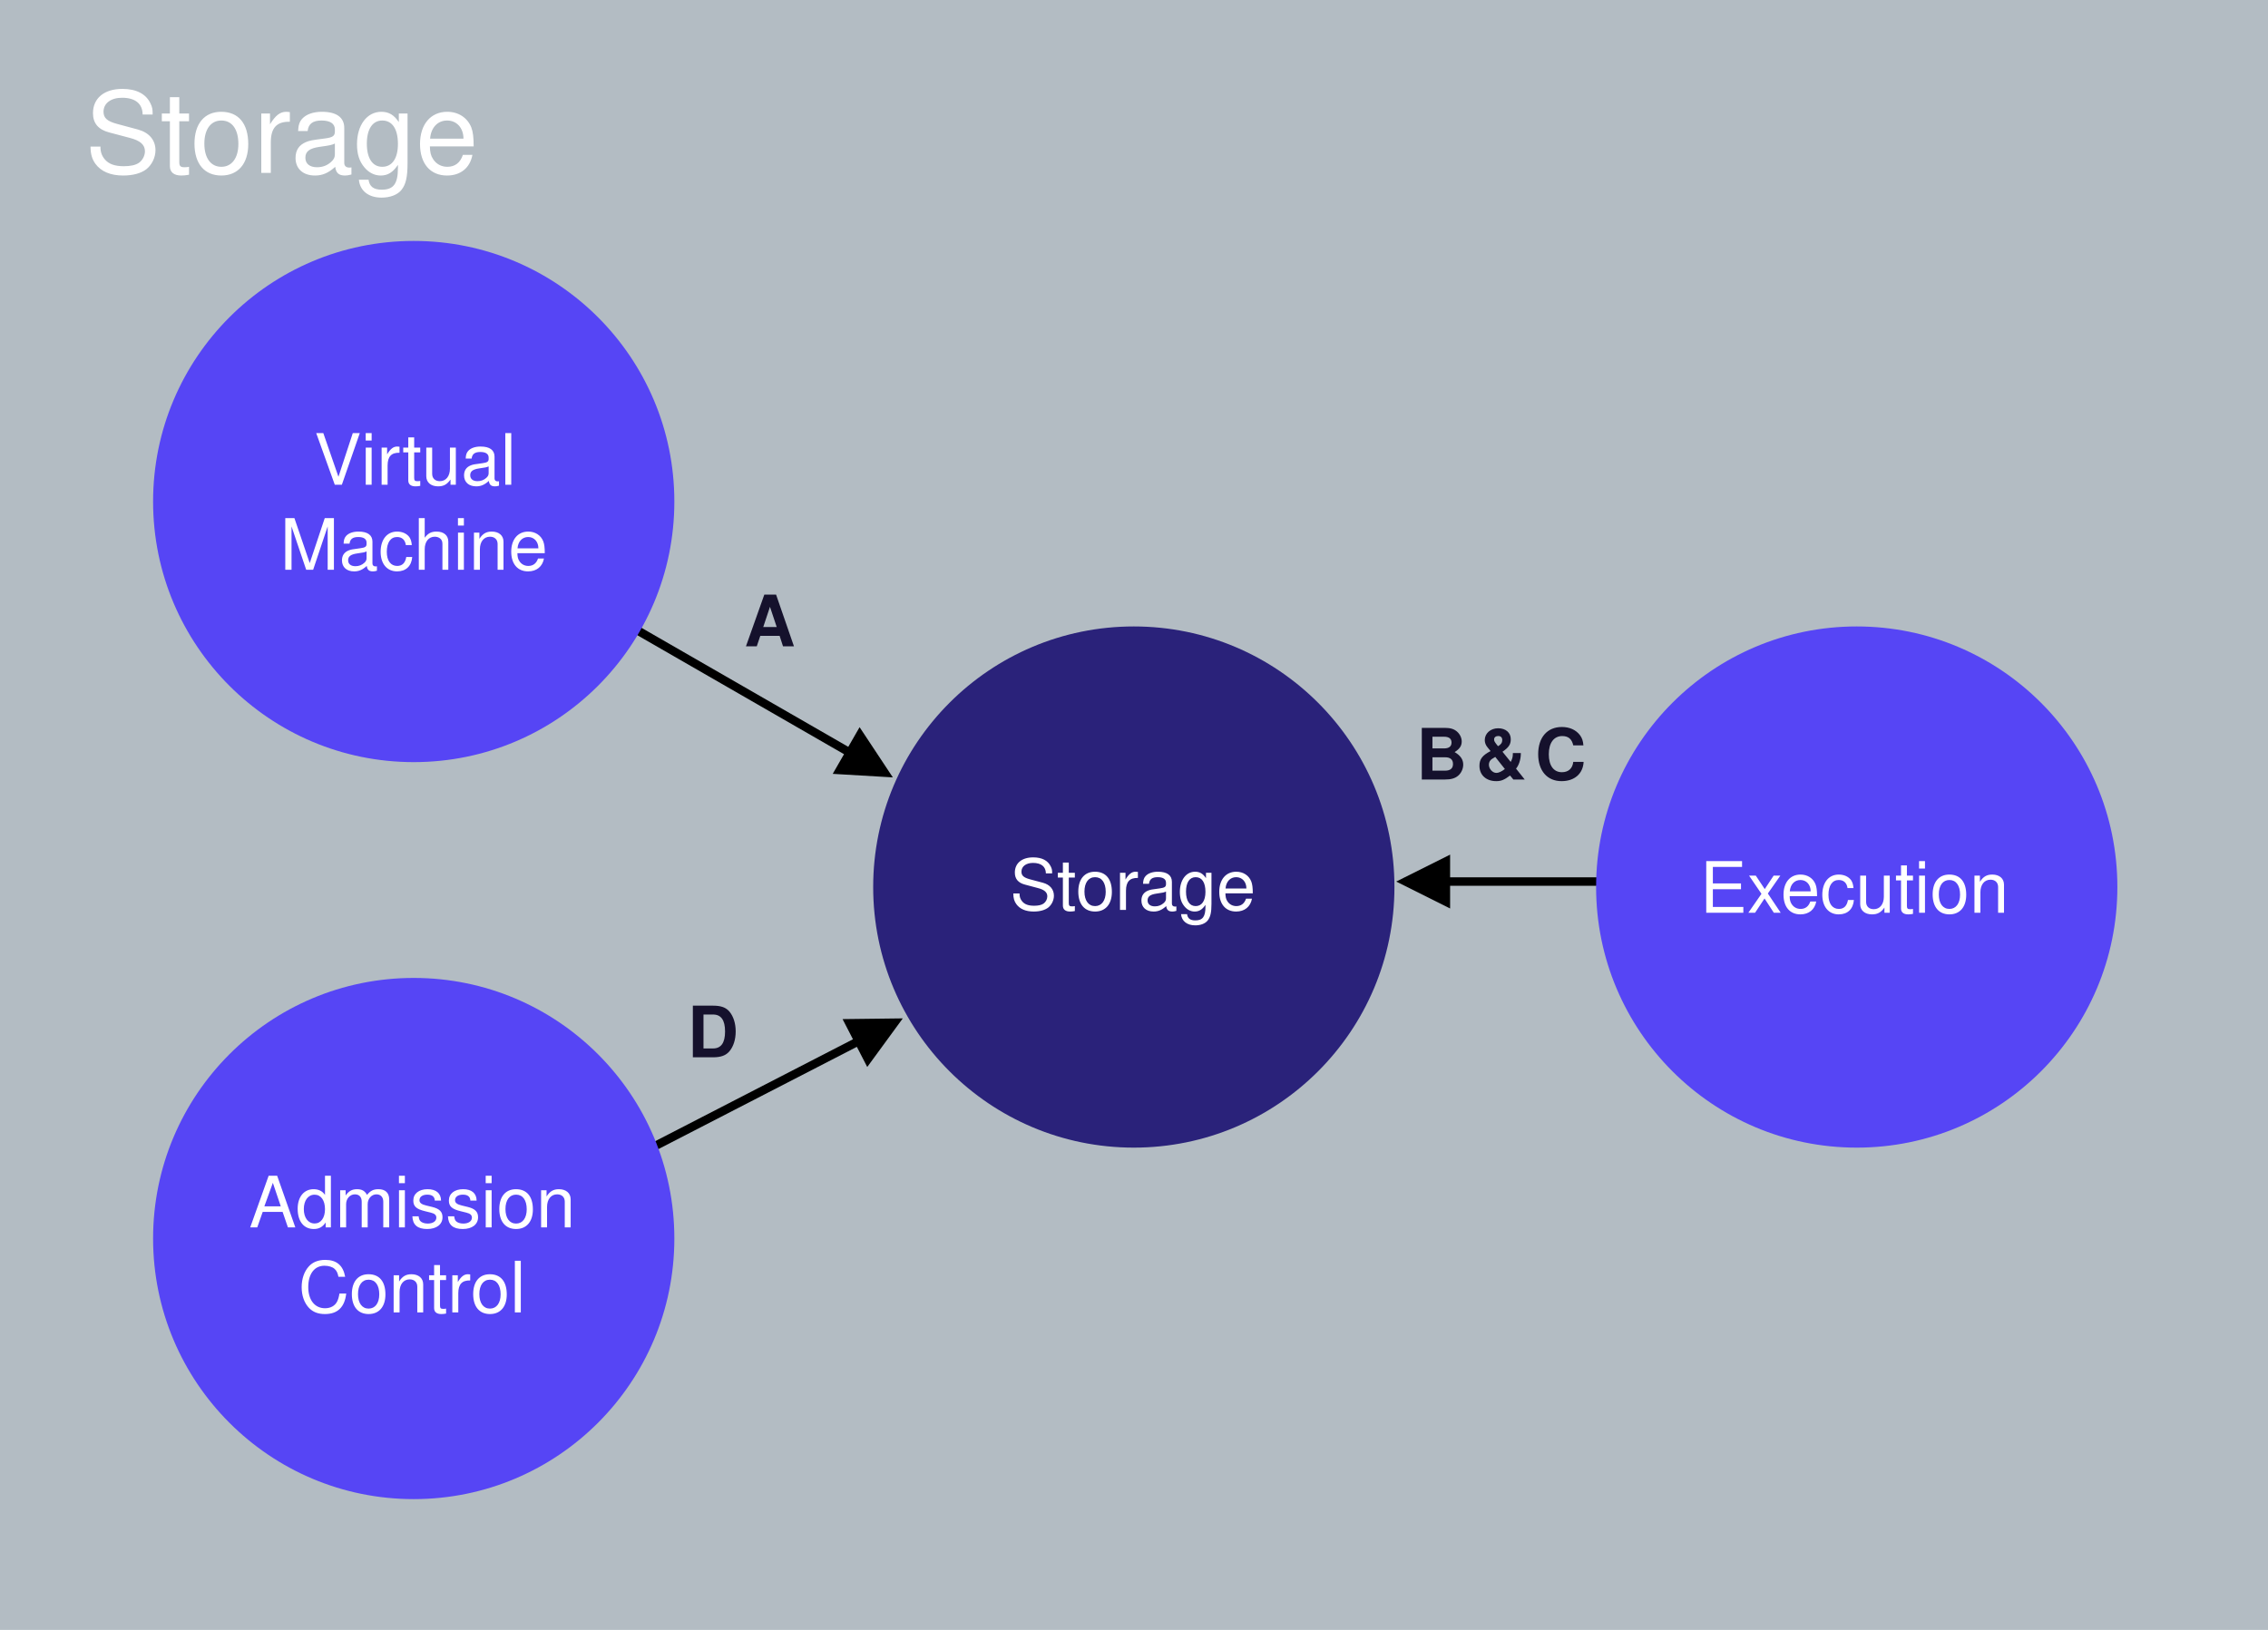
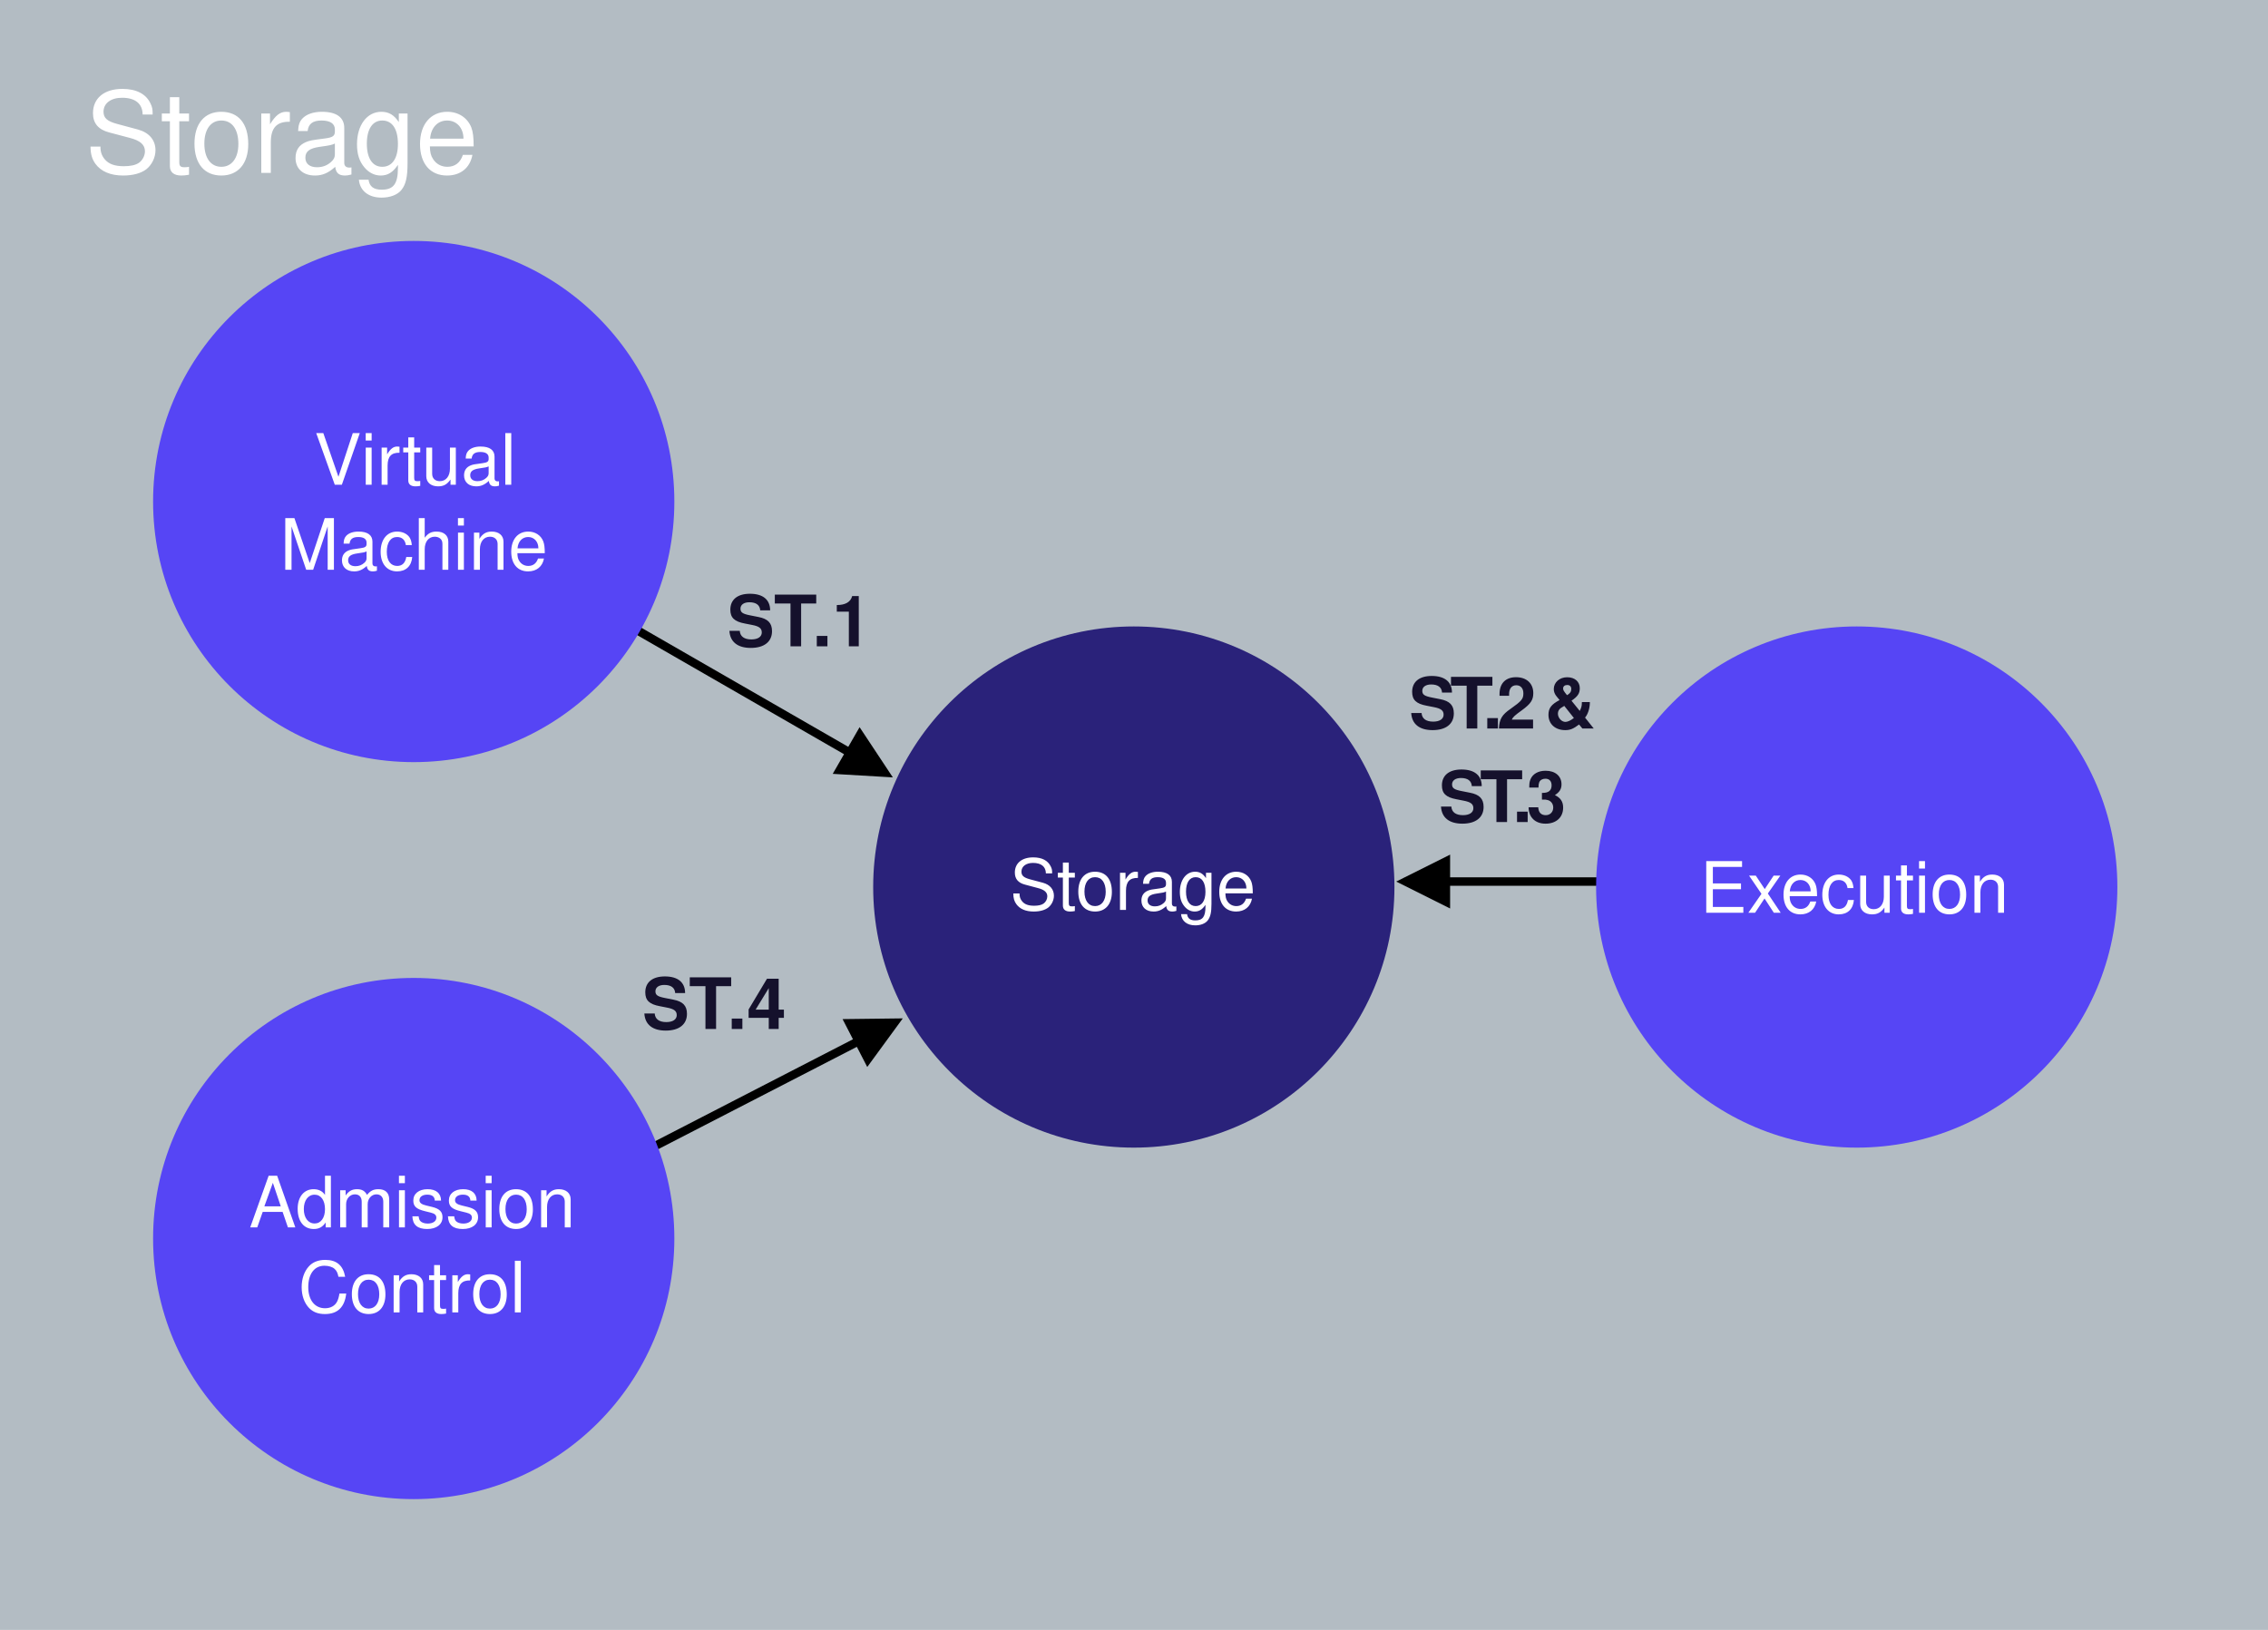
<svg xmlns="http://www.w3.org/2000/svg" width="800px" height="575px" viewBox="0 0 800 575" version="1.1">
  <g id="storage" stroke="none" stroke-width="1" fill="none" fill-rule="evenodd">
    <rect fill="#B3BCC3" x="0" y="0" width="800" height="575" />
    <path id="Line" d="M302.242,369.307 L204.187,419.833 L202.854,420.52 L201.48,417.854 L202.813,417.167 L300.868,366.641 L297.203,359.529 L318.444,359.271 L305.906,376.419 L302.242,369.307 Z" fill="#000000" fill-rule="nonzero" />
    <path id="Line" d="M297.719,266.07 L145.252,178.3 L143.952,177.552 L145.448,174.952 L146.748,175.7 L299.215,263.47 L303.206,256.537 L314.933,274.249 L293.727,273.003 L297.719,266.07 Z" fill="#000000" fill-rule="nonzero" />
    <g id="Group" transform="translate(54, 345)">
      <circle id="Oval" fill="#5645F5" cx="91.933" cy="91.933" r="91.933" />
      <text id="Admission-Control" font-family="Helvetica" font-size="25" font-weight="normal" line-spacing="30" fill="#FFFFFF">
        <tspan x="33.84" y="88">Admission</tspan>
        <tspan x="51.205" y="118">Control</tspan>
      </text>
    </g>
    <g id="Group" transform="translate(54, 85)">
      <circle id="Oval" fill="#5645F5" cx="91.933" cy="91.933" r="91.933" />
      <text id="Virtual-Machine" font-family="Helvetica" font-size="25" font-weight="normal" line-spacing="30" fill="#FFFFFF">
        <tspan x="56.789" y="86">Virtual</tspan>
        <tspan x="44.753" y="116">Machine</tspan>
      </text>
    </g>
    <g id="Group" transform="translate(308, 221)">
      <circle id="Oval" fill="#2A227A" cx="91.933" cy="91.933" r="91.933" />
      <text id="Storage" font-family="Helvetica" font-size="25" font-weight="normal" line-spacing="30" fill="#FFFFFF">
        <tspan x="48.219" y="100">Storage</tspan>
      </text>
    </g>
-     <text id="A" font-family="Helvetica-Bold, Helvetica" font-size="25" font-weight="bold" fill="#15112C">
-       <tspan x="262.473" y="228">A</tspan>
+     <text id="ST.1" font-family="Helvetica-Bold, Helvetica" font-size="25" font-weight="bold" fill="#15112C">
+       <tspan x="256.488" y="228">ST.1</tspan>
    </text>
-     <text id="D" font-family="Helvetica-Bold, Helvetica" font-size="25" font-weight="bold" fill="#15112C">
-       <tspan x="242.473" y="373">D</tspan>
+     <text id="ST.4" font-family="Helvetica-Bold, Helvetica" font-size="25" font-weight="bold" fill="#15112C">
+       <tspan x="226.488" y="363">ST.4</tspan>
    </text>
    <text id="Storage" font-family="Helvetica" font-size="40" font-weight="normal" fill="#FFFFFF">
      <tspan x="30" y="61">Storage</tspan>
    </text>
    <path id="Line" d="M511.5,309.5 L563,309.5 L564.5,309.5 L564.5,312.5 L563,312.5 L511.5,312.5 L511.5,320.5 L492.5,311 L511.5,301.5 L511.5,309.5 Z" fill="#000000" fill-rule="nonzero" />
-     <text id="B-&amp;-C" font-family="Helvetica-Bold, Helvetica" font-size="25" font-weight="bold" line-spacing="30" letter-spacing="-2" fill="#15112C">
-       <tspan x="499.473" y="275">B &amp; </tspan>
-       <tspan x="541.473" y="275">C</tspan>
+     <text id="ST.2-&amp;-ST.3" font-family="Helvetica-Bold, Helvetica" font-size="25" font-weight="bold" line-spacing="30" letter-spacing="-2" fill="#15112C">
+       <tspan x="496.988" y="257">ST.2 &amp;</tspan>
+       <tspan x="507.488" y="290">ST.3</tspan>
    </text>
    <g id="Group" transform="translate(563, 221)">
      <circle id="Oval" fill="#5645F5" cx="91.933" cy="91.933" r="91.933" />
      <text id="Execution" font-family="Helvetica" font-size="25" font-weight="normal" line-spacing="30" fill="#FFFFFF">
        <tspan x="36.605" y="101">Execution</tspan>
      </text>
    </g>
  </g>
</svg>
